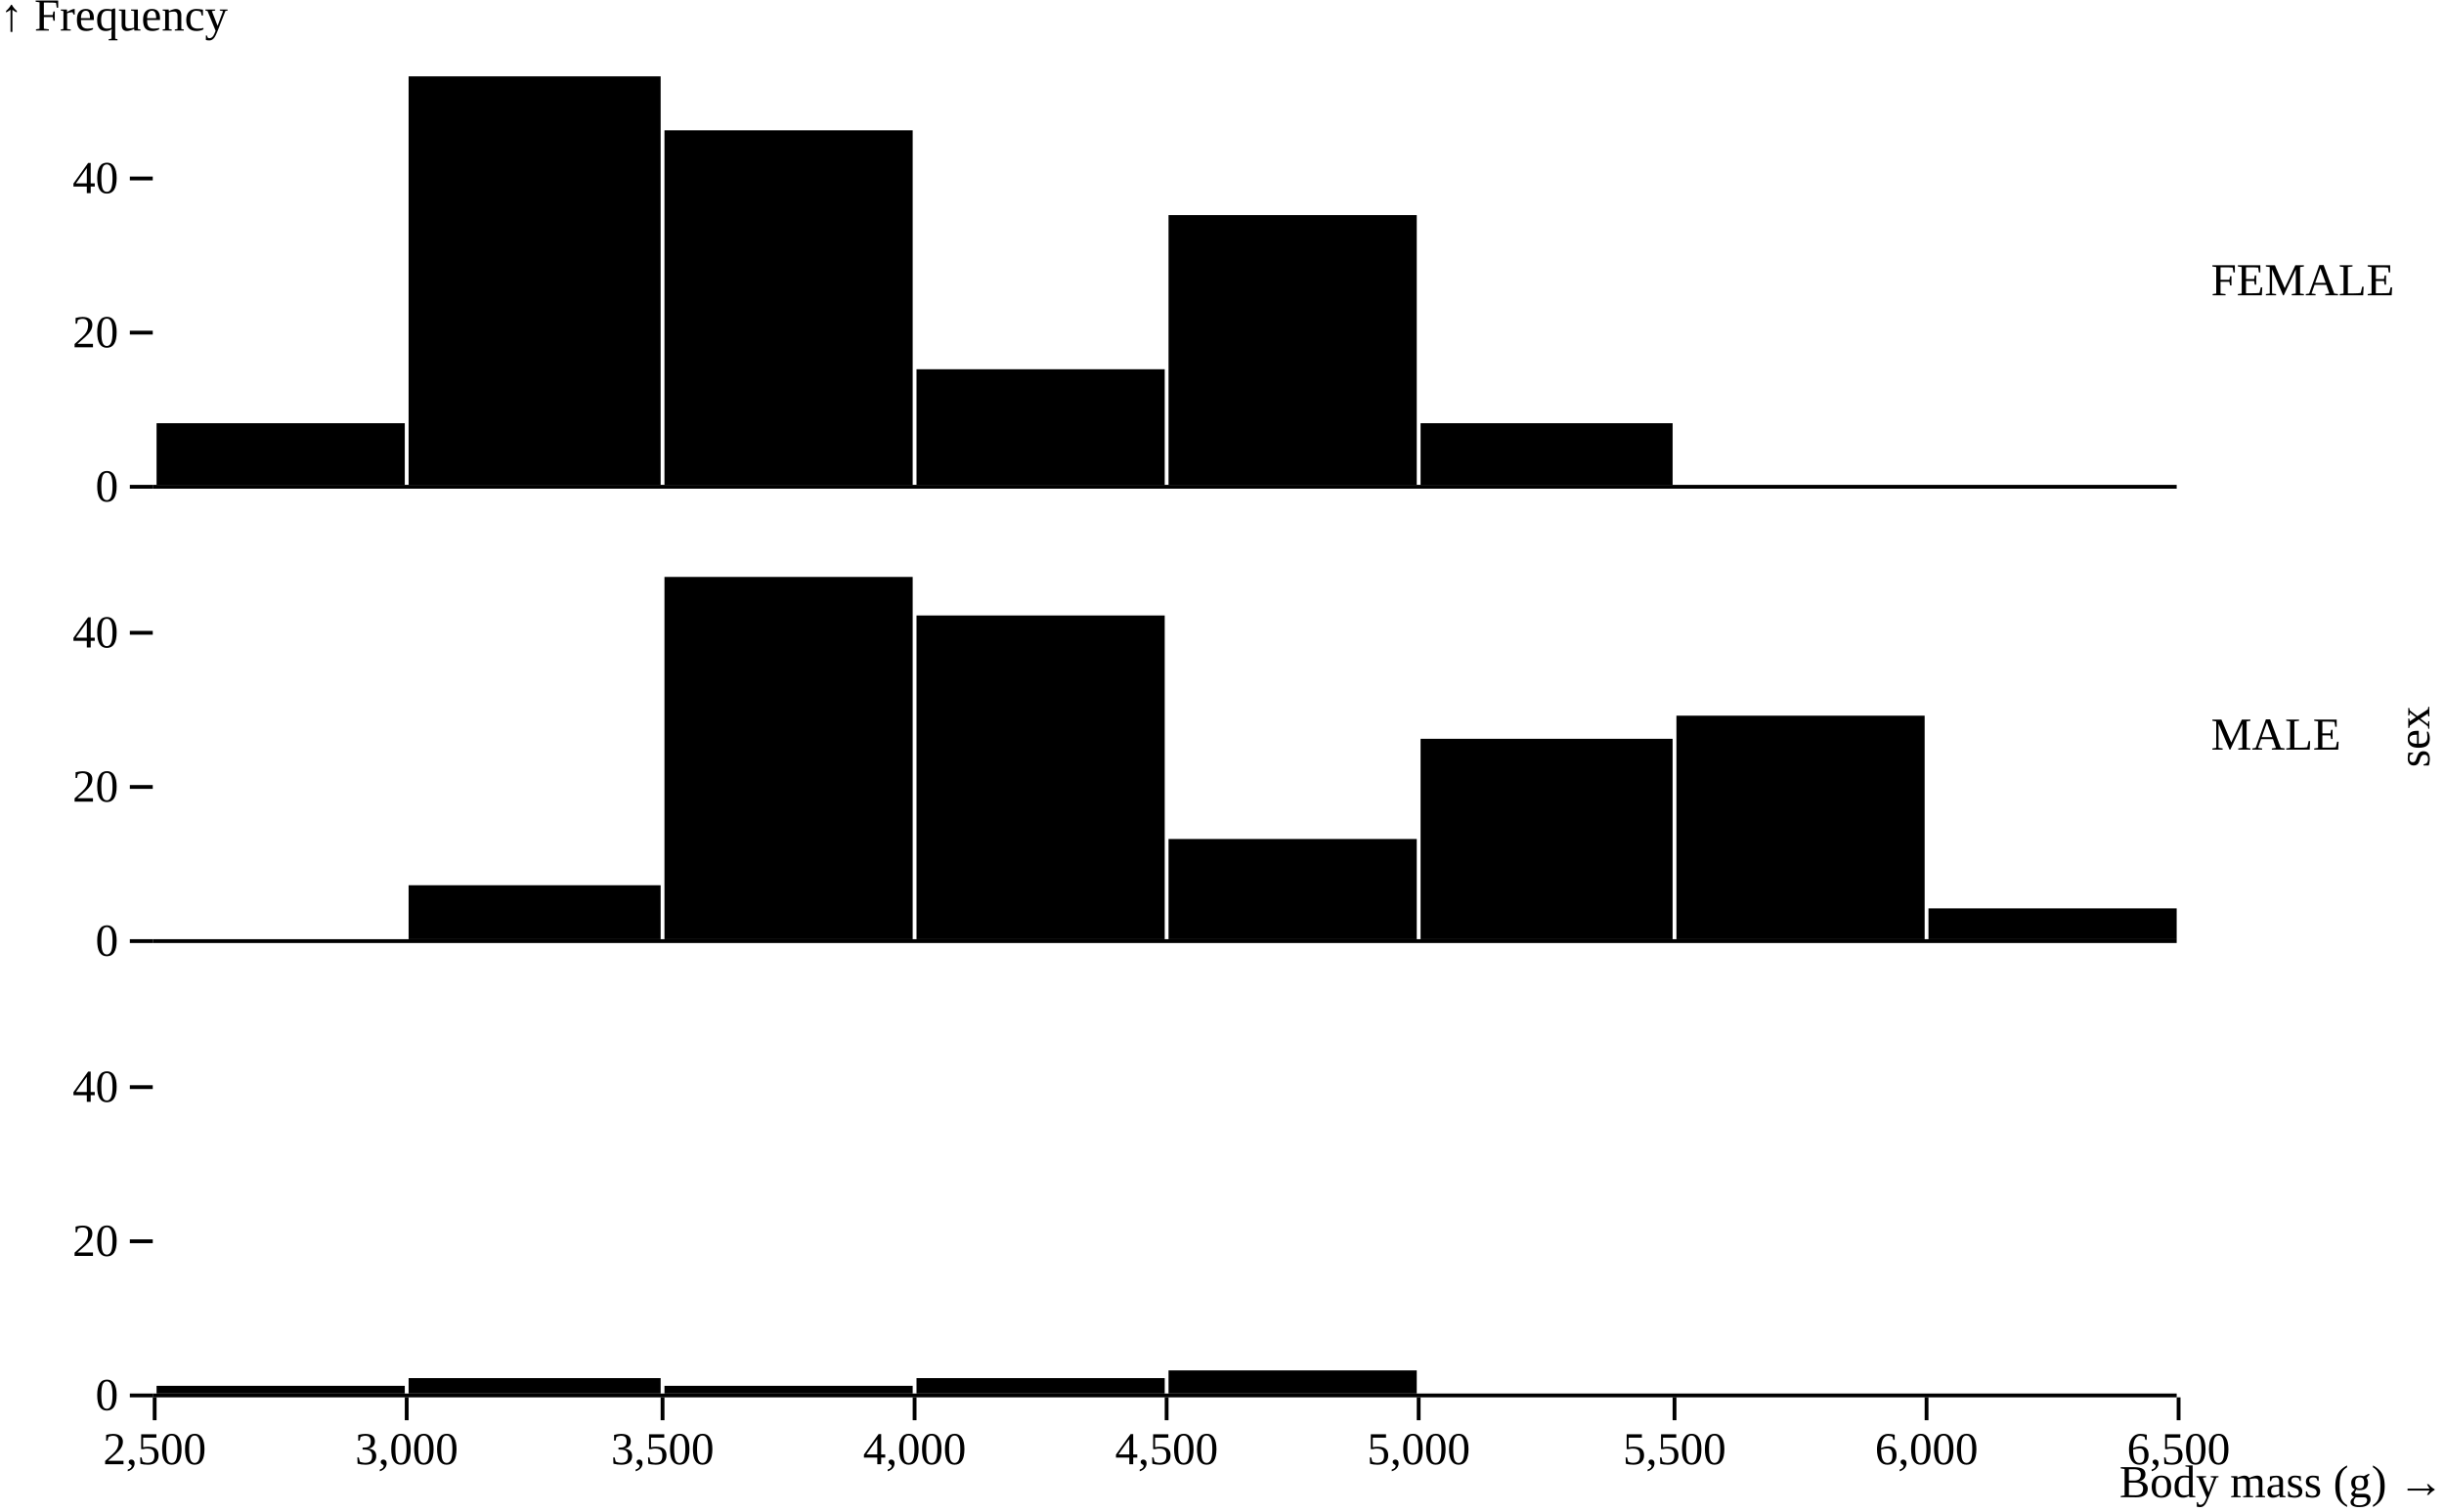
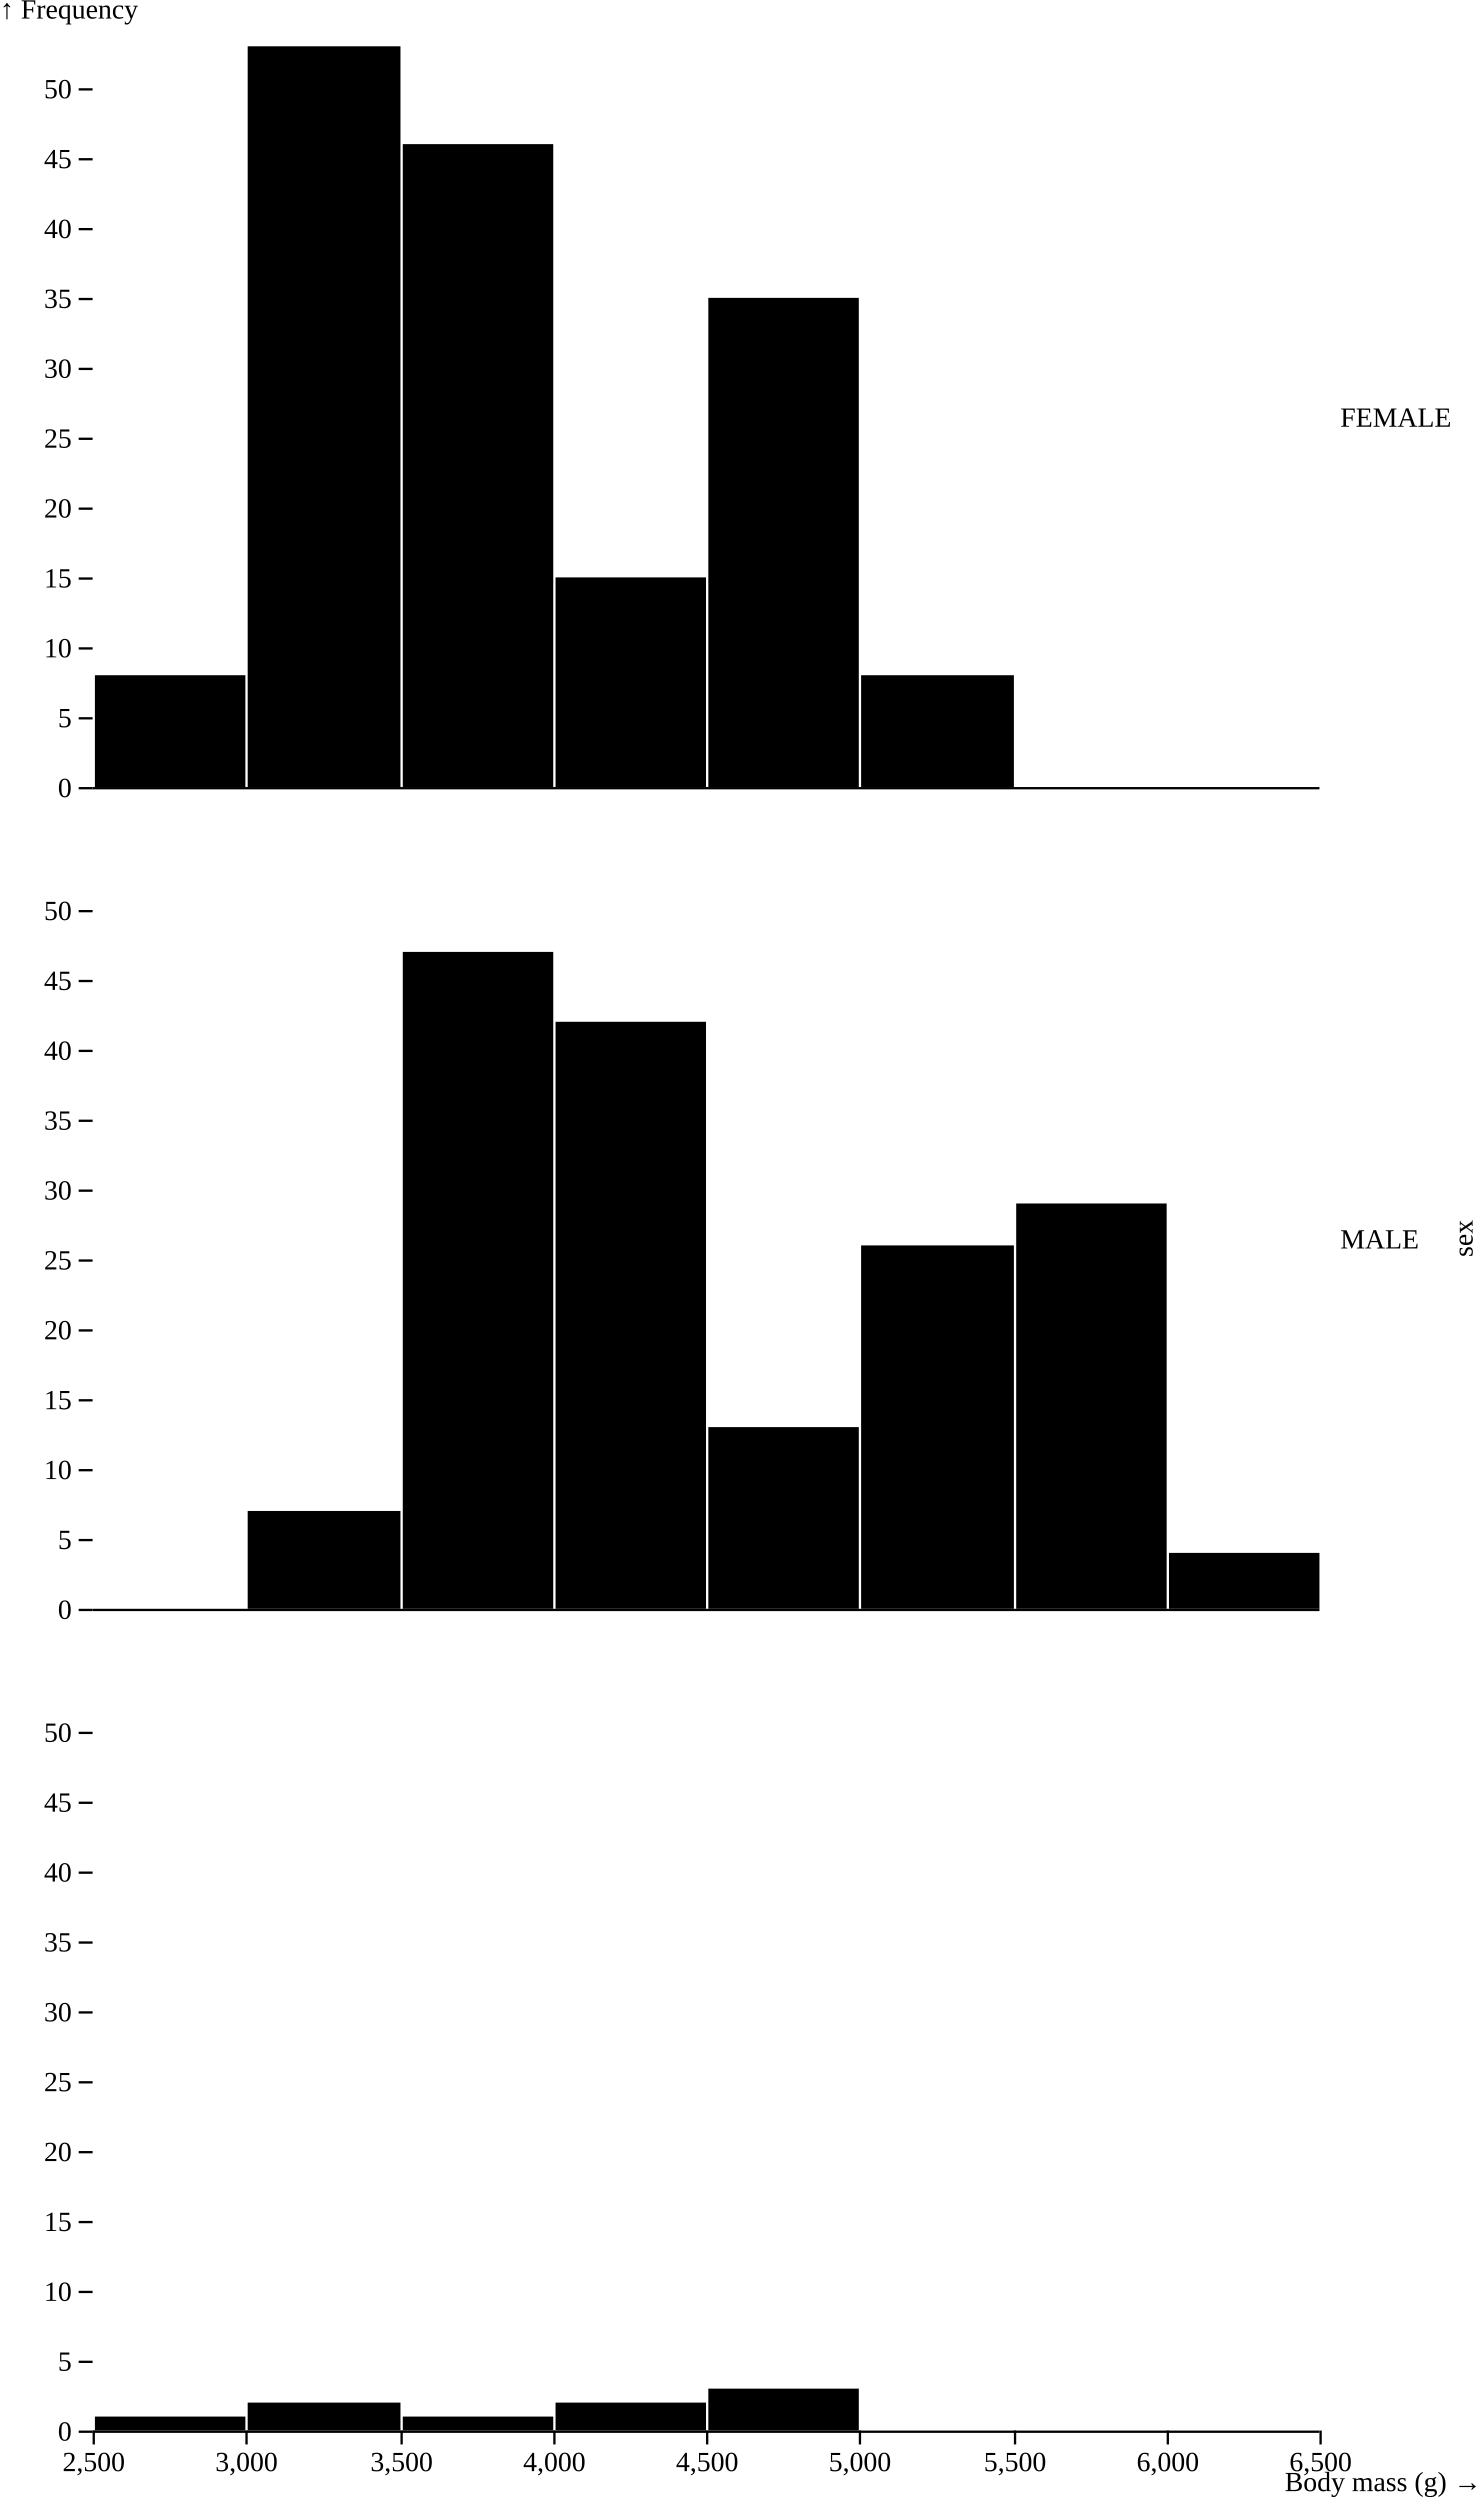
- <svg xmlns="http://www.w3.org/2000/svg" class="plot" fill="currentColor" text-anchor="middle" width="640" height="396" viewBox="0 0 640 396">
+ <svg xmlns="http://www.w3.org/2000/svg" class="plot" fill="currentColor" text-anchor="middle" width="640" height="1080" viewBox="0 0 640 1080">
  <g transform="translate(570,0)" fill="none" text-anchor="start">
-     <g class="tick" opacity="1" transform="translate(0,73.5)">
+     <g class="tick" opacity="1" transform="translate(0,180.5)">
      <line stroke="currentColor" x2="0" />
      <text fill="currentColor" x="9" dy="0.32em">FEMALE</text>
    </g>
-     <g class="tick" opacity="1" transform="translate(0,192.5)">
+     <g class="tick" opacity="1" transform="translate(0,535.5)">
      <line stroke="currentColor" x2="0" />
      <text fill="currentColor" x="9" dy="0.32em">MALE</text>
    </g>
-     <g class="tick" opacity="1" transform="translate(0,311.5)">
+     <g class="tick" opacity="1" transform="translate(0,890.5)">
      <line stroke="currentColor" x2="0" />
      <text fill="currentColor" x="9" dy="0.32em" />
    </g>
-     <text fill="currentColor" transform="translate(70,193) rotate(-90)" dy="-0.32em" text-anchor="middle">sex</text>
+     <text fill="currentColor" transform="translate(70,535) rotate(-90)" dy="-0.32em" text-anchor="middle">sex</text>
  </g>
-   <g transform="translate(0,366)" fill="none" text-anchor="middle">
+   <g transform="translate(0,1050)" fill="none" text-anchor="middle">
    <g class="tick" opacity="1" transform="translate(40.5,0)">
      <line stroke="currentColor" y2="6" />
      <text fill="currentColor" y="9" dy="0.71em">2,500</text>
    </g>
    <g class="tick" opacity="1" transform="translate(106.5,0)">
      <line stroke="currentColor" y2="6" />
      <text fill="currentColor" y="9" dy="0.71em">3,000</text>
    </g>
    <g class="tick" opacity="1" transform="translate(173.5,0)">
      <line stroke="currentColor" y2="6" />
      <text fill="currentColor" y="9" dy="0.71em">3,500</text>
    </g>
    <g class="tick" opacity="1" transform="translate(239.5,0)">
      <line stroke="currentColor" y2="6" />
      <text fill="currentColor" y="9" dy="0.71em">4,000</text>
    </g>
    <g class="tick" opacity="1" transform="translate(305.5,0)">
      <line stroke="currentColor" y2="6" />
      <text fill="currentColor" y="9" dy="0.71em">4,500</text>
    </g>
    <g class="tick" opacity="1" transform="translate(371.5,0)">
      <line stroke="currentColor" y2="6" />
      <text fill="currentColor" y="9" dy="0.71em">5,000</text>
    </g>
    <g class="tick" opacity="1" transform="translate(438.5,0)">
      <line stroke="currentColor" y2="6" />
      <text fill="currentColor" y="9" dy="0.71em">5,500</text>
    </g>
    <g class="tick" opacity="1" transform="translate(504.5,0)">
      <line stroke="currentColor" y2="6" />
      <text fill="currentColor" y="9" dy="0.71em">6,000</text>
    </g>
    <g class="tick" opacity="1" transform="translate(570.5,0)">
      <line stroke="currentColor" y2="6" />
      <text fill="currentColor" y="9" dy="0.71em">6,500</text>
    </g>
    <text fill="currentColor" transform="translate(640,30)" dy="-0.32em" text-anchor="end">Body mass (g) →</text>
  </g>
  <g>
    <g transform="translate(0,20)">
      <g transform="translate(40,0)" fill="none" text-anchor="end">
-         <g class="tick" opacity="1" transform="translate(0,107.5)">
+         <g class="tick" opacity="1" transform="translate(0,320.5)">
          <line stroke="currentColor" x2="-6" />
          <text fill="currentColor" x="-9" dy="0.32em">0</text>
        </g>
-         <g class="tick" opacity="1" transform="translate(0,67.12264)">
+         <g class="tick" opacity="1" transform="translate(0,290.3113)">
+           <line stroke="currentColor" x2="-6" />
+           <text fill="currentColor" x="-9" dy="0.32em">5</text>
+         </g>
+         <g class="tick" opacity="1" transform="translate(0,260.1226)">
+           <line stroke="currentColor" x2="-6" />
+           <text fill="currentColor" x="-9" dy="0.32em">10</text>
+         </g>
+         <g class="tick" opacity="1" transform="translate(0,229.934)">
+           <line stroke="currentColor" x2="-6" />
+           <text fill="currentColor" x="-9" dy="0.32em">15</text>
+         </g>
+         <g class="tick" opacity="1" transform="translate(0,199.7453)">
          <line stroke="currentColor" x2="-6" />
          <text fill="currentColor" x="-9" dy="0.32em">20</text>
        </g>
-         <g class="tick" opacity="1" transform="translate(0,26.74528)">
+         <g class="tick" opacity="1" transform="translate(0,169.5566)">
+           <line stroke="currentColor" x2="-6" />
+           <text fill="currentColor" x="-9" dy="0.32em">25</text>
+         </g>
+         <g class="tick" opacity="1" transform="translate(0,139.3679)">
+           <line stroke="currentColor" x2="-6" />
+           <text fill="currentColor" x="-9" dy="0.32em">30</text>
+         </g>
+         <g class="tick" opacity="1" transform="translate(0,109.1792)">
+           <line stroke="currentColor" x2="-6" />
+           <text fill="currentColor" x="-9" dy="0.32em">35</text>
+         </g>
+         <g class="tick" opacity="1" transform="translate(0,78.99057)">
          <line stroke="currentColor" x2="-6" />
          <text fill="currentColor" x="-9" dy="0.32em">40</text>
        </g>
+         <g class="tick" opacity="1" transform="translate(0,48.80189)">
+           <line stroke="currentColor" x2="-6" />
+           <text fill="currentColor" x="-9" dy="0.32em">45</text>
+         </g>
+         <g class="tick" opacity="1" transform="translate(0,18.61321)">
+           <line stroke="currentColor" x2="-6" />
+           <text fill="currentColor" x="-9" dy="0.32em">50</text>
+         </g>
        <text fill="currentColor" transform="translate(-40,0)" dy="-1em" text-anchor="start">↑ Frequency</text>
      </g>
    </g>
-     <g transform="translate(0,139)">
+     <g transform="translate(0,375)">
      <g transform="translate(40,0)" fill="none" text-anchor="end">
-         <g class="tick" opacity="1" transform="translate(0,107.5)">
+         <g class="tick" opacity="1" transform="translate(0,320.5)">
          <line stroke="currentColor" x2="-6" />
          <text fill="currentColor" x="-9" dy="0.32em">0</text>
        </g>
-         <g class="tick" opacity="1" transform="translate(0,67.12264)">
+         <g class="tick" opacity="1" transform="translate(0,290.3113)">
+           <line stroke="currentColor" x2="-6" />
+           <text fill="currentColor" x="-9" dy="0.32em">5</text>
+         </g>
+         <g class="tick" opacity="1" transform="translate(0,260.1226)">
+           <line stroke="currentColor" x2="-6" />
+           <text fill="currentColor" x="-9" dy="0.32em">10</text>
+         </g>
+         <g class="tick" opacity="1" transform="translate(0,229.934)">
+           <line stroke="currentColor" x2="-6" />
+           <text fill="currentColor" x="-9" dy="0.32em">15</text>
+         </g>
+         <g class="tick" opacity="1" transform="translate(0,199.7453)">
          <line stroke="currentColor" x2="-6" />
          <text fill="currentColor" x="-9" dy="0.32em">20</text>
        </g>
-         <g class="tick" opacity="1" transform="translate(0,26.74528)">
+         <g class="tick" opacity="1" transform="translate(0,169.5566)">
+           <line stroke="currentColor" x2="-6" />
+           <text fill="currentColor" x="-9" dy="0.32em">25</text>
+         </g>
+         <g class="tick" opacity="1" transform="translate(0,139.3679)">
+           <line stroke="currentColor" x2="-6" />
+           <text fill="currentColor" x="-9" dy="0.32em">30</text>
+         </g>
+         <g class="tick" opacity="1" transform="translate(0,109.1792)">
+           <line stroke="currentColor" x2="-6" />
+           <text fill="currentColor" x="-9" dy="0.32em">35</text>
+         </g>
+         <g class="tick" opacity="1" transform="translate(0,78.99057)">
          <line stroke="currentColor" x2="-6" />
          <text fill="currentColor" x="-9" dy="0.32em">40</text>
        </g>
-       </g>
-     </g>
-     <g transform="translate(0,258)">
+         <g class="tick" opacity="1" transform="translate(0,48.80189)">
+           <line stroke="currentColor" x2="-6" />
+           <text fill="currentColor" x="-9" dy="0.32em">45</text>
+         </g>
+         <g class="tick" opacity="1" transform="translate(0,18.61321)">
+           <line stroke="currentColor" x2="-6" />
+           <text fill="currentColor" x="-9" dy="0.32em">50</text>
+         </g>
+       </g>
+     </g>
+     <g transform="translate(0,730)">
      <g transform="translate(40,0)" fill="none" text-anchor="end">
-         <g class="tick" opacity="1" transform="translate(0,107.5)">
+         <g class="tick" opacity="1" transform="translate(0,320.5)">
          <line stroke="currentColor" x2="-6" />
          <text fill="currentColor" x="-9" dy="0.32em">0</text>
        </g>
-         <g class="tick" opacity="1" transform="translate(0,67.12264)">
+         <g class="tick" opacity="1" transform="translate(0,290.3113)">
+           <line stroke="currentColor" x2="-6" />
+           <text fill="currentColor" x="-9" dy="0.32em">5</text>
+         </g>
+         <g class="tick" opacity="1" transform="translate(0,260.1226)">
+           <line stroke="currentColor" x2="-6" />
+           <text fill="currentColor" x="-9" dy="0.32em">10</text>
+         </g>
+         <g class="tick" opacity="1" transform="translate(0,229.934)">
+           <line stroke="currentColor" x2="-6" />
+           <text fill="currentColor" x="-9" dy="0.32em">15</text>
+         </g>
+         <g class="tick" opacity="1" transform="translate(0,199.7453)">
          <line stroke="currentColor" x2="-6" />
          <text fill="currentColor" x="-9" dy="0.32em">20</text>
        </g>
-         <g class="tick" opacity="1" transform="translate(0,26.74528)">
+         <g class="tick" opacity="1" transform="translate(0,169.5566)">
+           <line stroke="currentColor" x2="-6" />
+           <text fill="currentColor" x="-9" dy="0.32em">25</text>
+         </g>
+         <g class="tick" opacity="1" transform="translate(0,139.3679)">
+           <line stroke="currentColor" x2="-6" />
+           <text fill="currentColor" x="-9" dy="0.32em">30</text>
+         </g>
+         <g class="tick" opacity="1" transform="translate(0,109.1792)">
+           <line stroke="currentColor" x2="-6" />
+           <text fill="currentColor" x="-9" dy="0.32em">35</text>
+         </g>
+         <g class="tick" opacity="1" transform="translate(0,78.99057)">
          <line stroke="currentColor" x2="-6" />
          <text fill="currentColor" x="-9" dy="0.32em">40</text>
+         </g>
+         <g class="tick" opacity="1" transform="translate(0,48.80189)">
+           <line stroke="currentColor" x2="-6" />
+           <text fill="currentColor" x="-9" dy="0.32em">45</text>
+         </g>
+         <g class="tick" opacity="1" transform="translate(0,18.61321)">
+           <line stroke="currentColor" x2="-6" />
+           <text fill="currentColor" x="-9" dy="0.32em">50</text>
        </g>
      </g>
    </g>
    <g transform="translate(0,20)">
      <g>
-         <rect x="41" y="90.849" width="65" height="16.151" />
-         <rect x="107" y="0" width="66" height="107" />
-         <rect x="174" y="14.132" width="65" height="92.868" />
-         <rect x="240" y="76.717" width="65" height="30.283" />
-         <rect x="306" y="36.34" width="65" height="70.66" />
-         <rect x="372" y="90.849" width="66" height="16.151" />
+         <rect x="41" y="271.698" width="65" height="48.302" />
+         <rect x="107" y="0" width="66" height="320" />
+         <rect x="174" y="42.264" width="65" height="277.736" />
+         <rect x="240" y="229.434" width="65" height="90.566" />
+         <rect x="306" y="108.679" width="65" height="211.321" />
+         <rect x="372" y="271.698" width="66" height="48.302" />
      </g>
      <g stroke="currentColor" transform="translate(0,0.5)">
-         <line x1="40" x2="570" y1="107" y2="107" />
-       </g>
-     </g>
-     <g transform="translate(0,139)">
+         <line x1="40" x2="570" y1="320" y2="320" />
+       </g>
+     </g>
+     <g transform="translate(0,375)">
      <g>
-         <rect x="107" y="92.868" width="66" height="14.132" />
-         <rect x="174" y="12.113" width="65" height="94.887" />
-         <rect x="240" y="22.208" width="65" height="84.792" />
-         <rect x="306" y="80.755" width="65" height="26.245" />
-         <rect x="372" y="54.509" width="66" height="52.491" />
-         <rect x="439" y="48.453" width="65" height="58.547" />
-         <rect x="505" y="98.925" width="65" height="8.075" />
+         <rect x="107" y="277.736" width="66" height="42.264" />
+         <rect x="174" y="36.226" width="65" height="283.774" />
+         <rect x="240" y="66.415" width="65" height="253.585" />
+         <rect x="306" y="241.509" width="65" height="78.491" />
+         <rect x="372" y="163.019" width="66" height="156.981" />
+         <rect x="439" y="144.906" width="65" height="175.094" />
+         <rect x="505" y="295.849" width="65" height="24.151" />
      </g>
      <g stroke="currentColor" transform="translate(0,0.5)">
-         <line x1="40" x2="570" y1="107" y2="107" />
-       </g>
-     </g>
-     <g transform="translate(0,258)">
+         <line x1="40" x2="570" y1="320" y2="320" />
+       </g>
+     </g>
+     <g transform="translate(0,730)">
      <g>
-         <rect x="41" y="104.981" width="65" height="2.019" />
-         <rect x="107" y="102.962" width="66" height="4.038" />
-         <rect x="174" y="104.981" width="65" height="2.019" />
-         <rect x="240" y="102.962" width="65" height="4.038" />
-         <rect x="306" y="100.943" width="65" height="6.057" />
+         <rect x="41" y="313.962" width="65" height="6.038" />
+         <rect x="107" y="307.925" width="66" height="12.075" />
+         <rect x="174" y="313.962" width="65" height="6.038" />
+         <rect x="240" y="307.925" width="65" height="12.075" />
+         <rect x="306" y="301.887" width="65" height="18.113" />
      </g>
      <g stroke="currentColor" transform="translate(0,0.5)">
-         <line x1="40" x2="570" y1="107" y2="107" />
+         <line x1="40" x2="570" y1="320" y2="320" />
      </g>
    </g>
  </g>
</svg>
